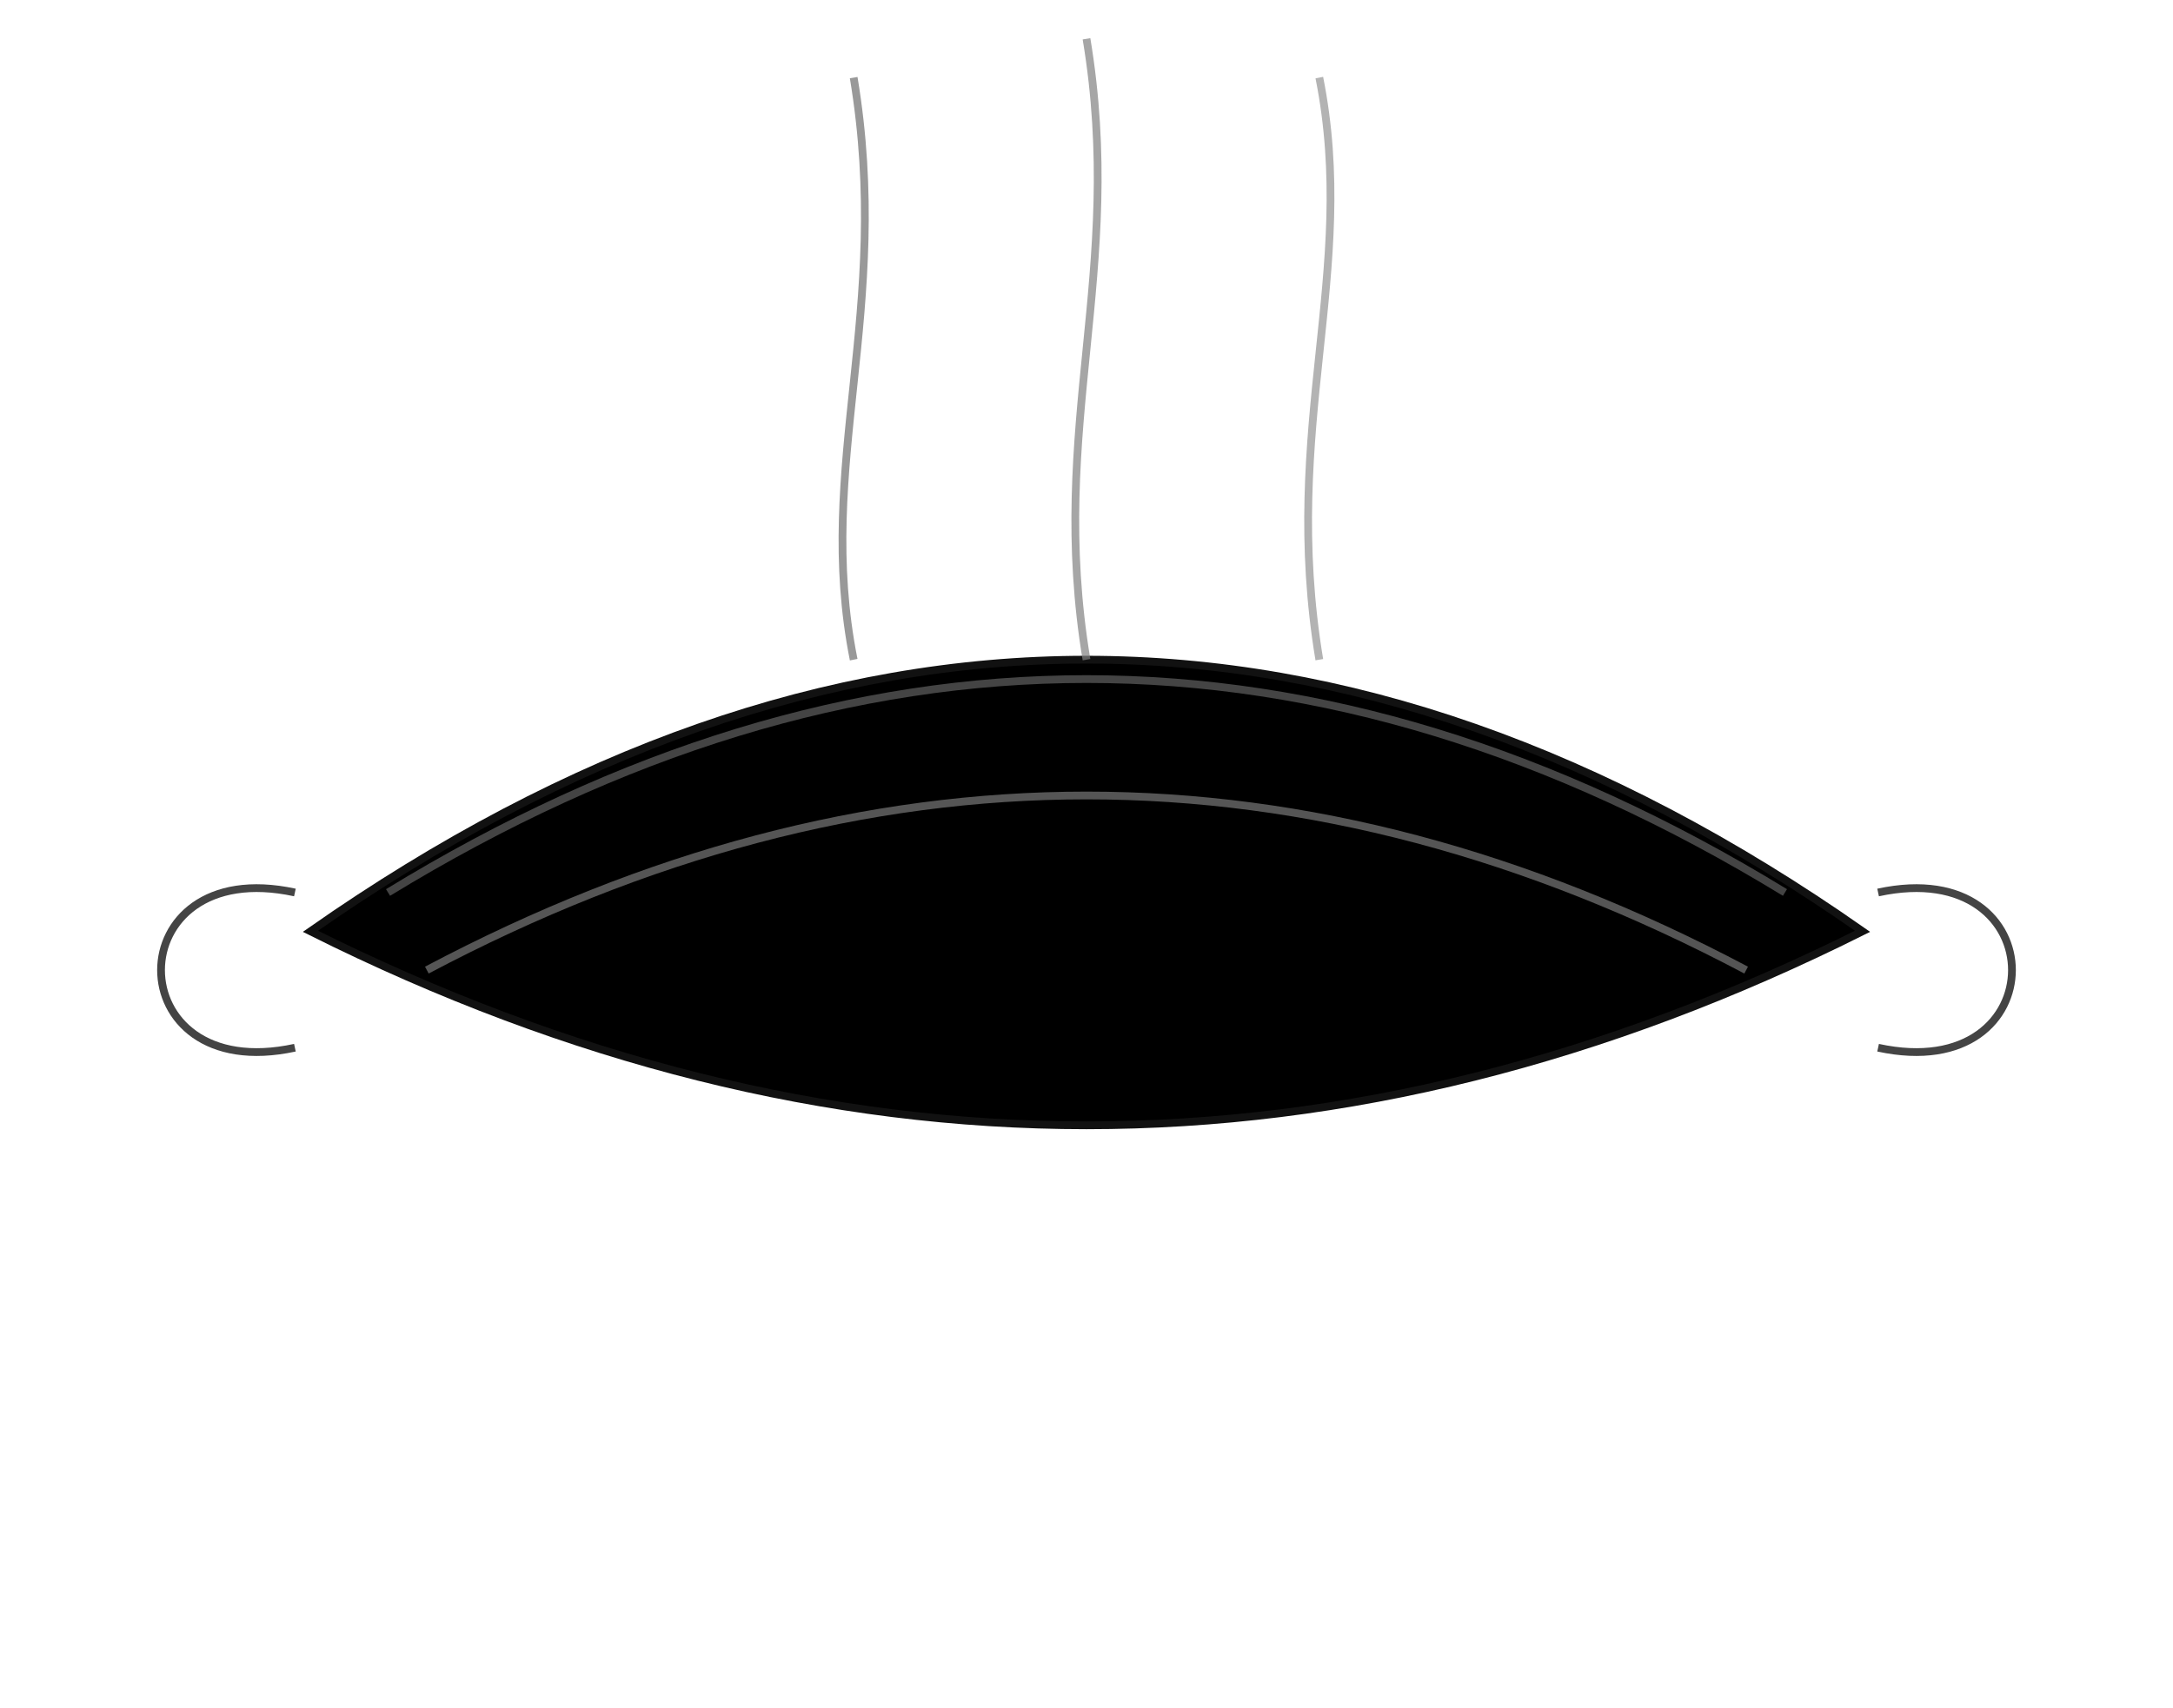
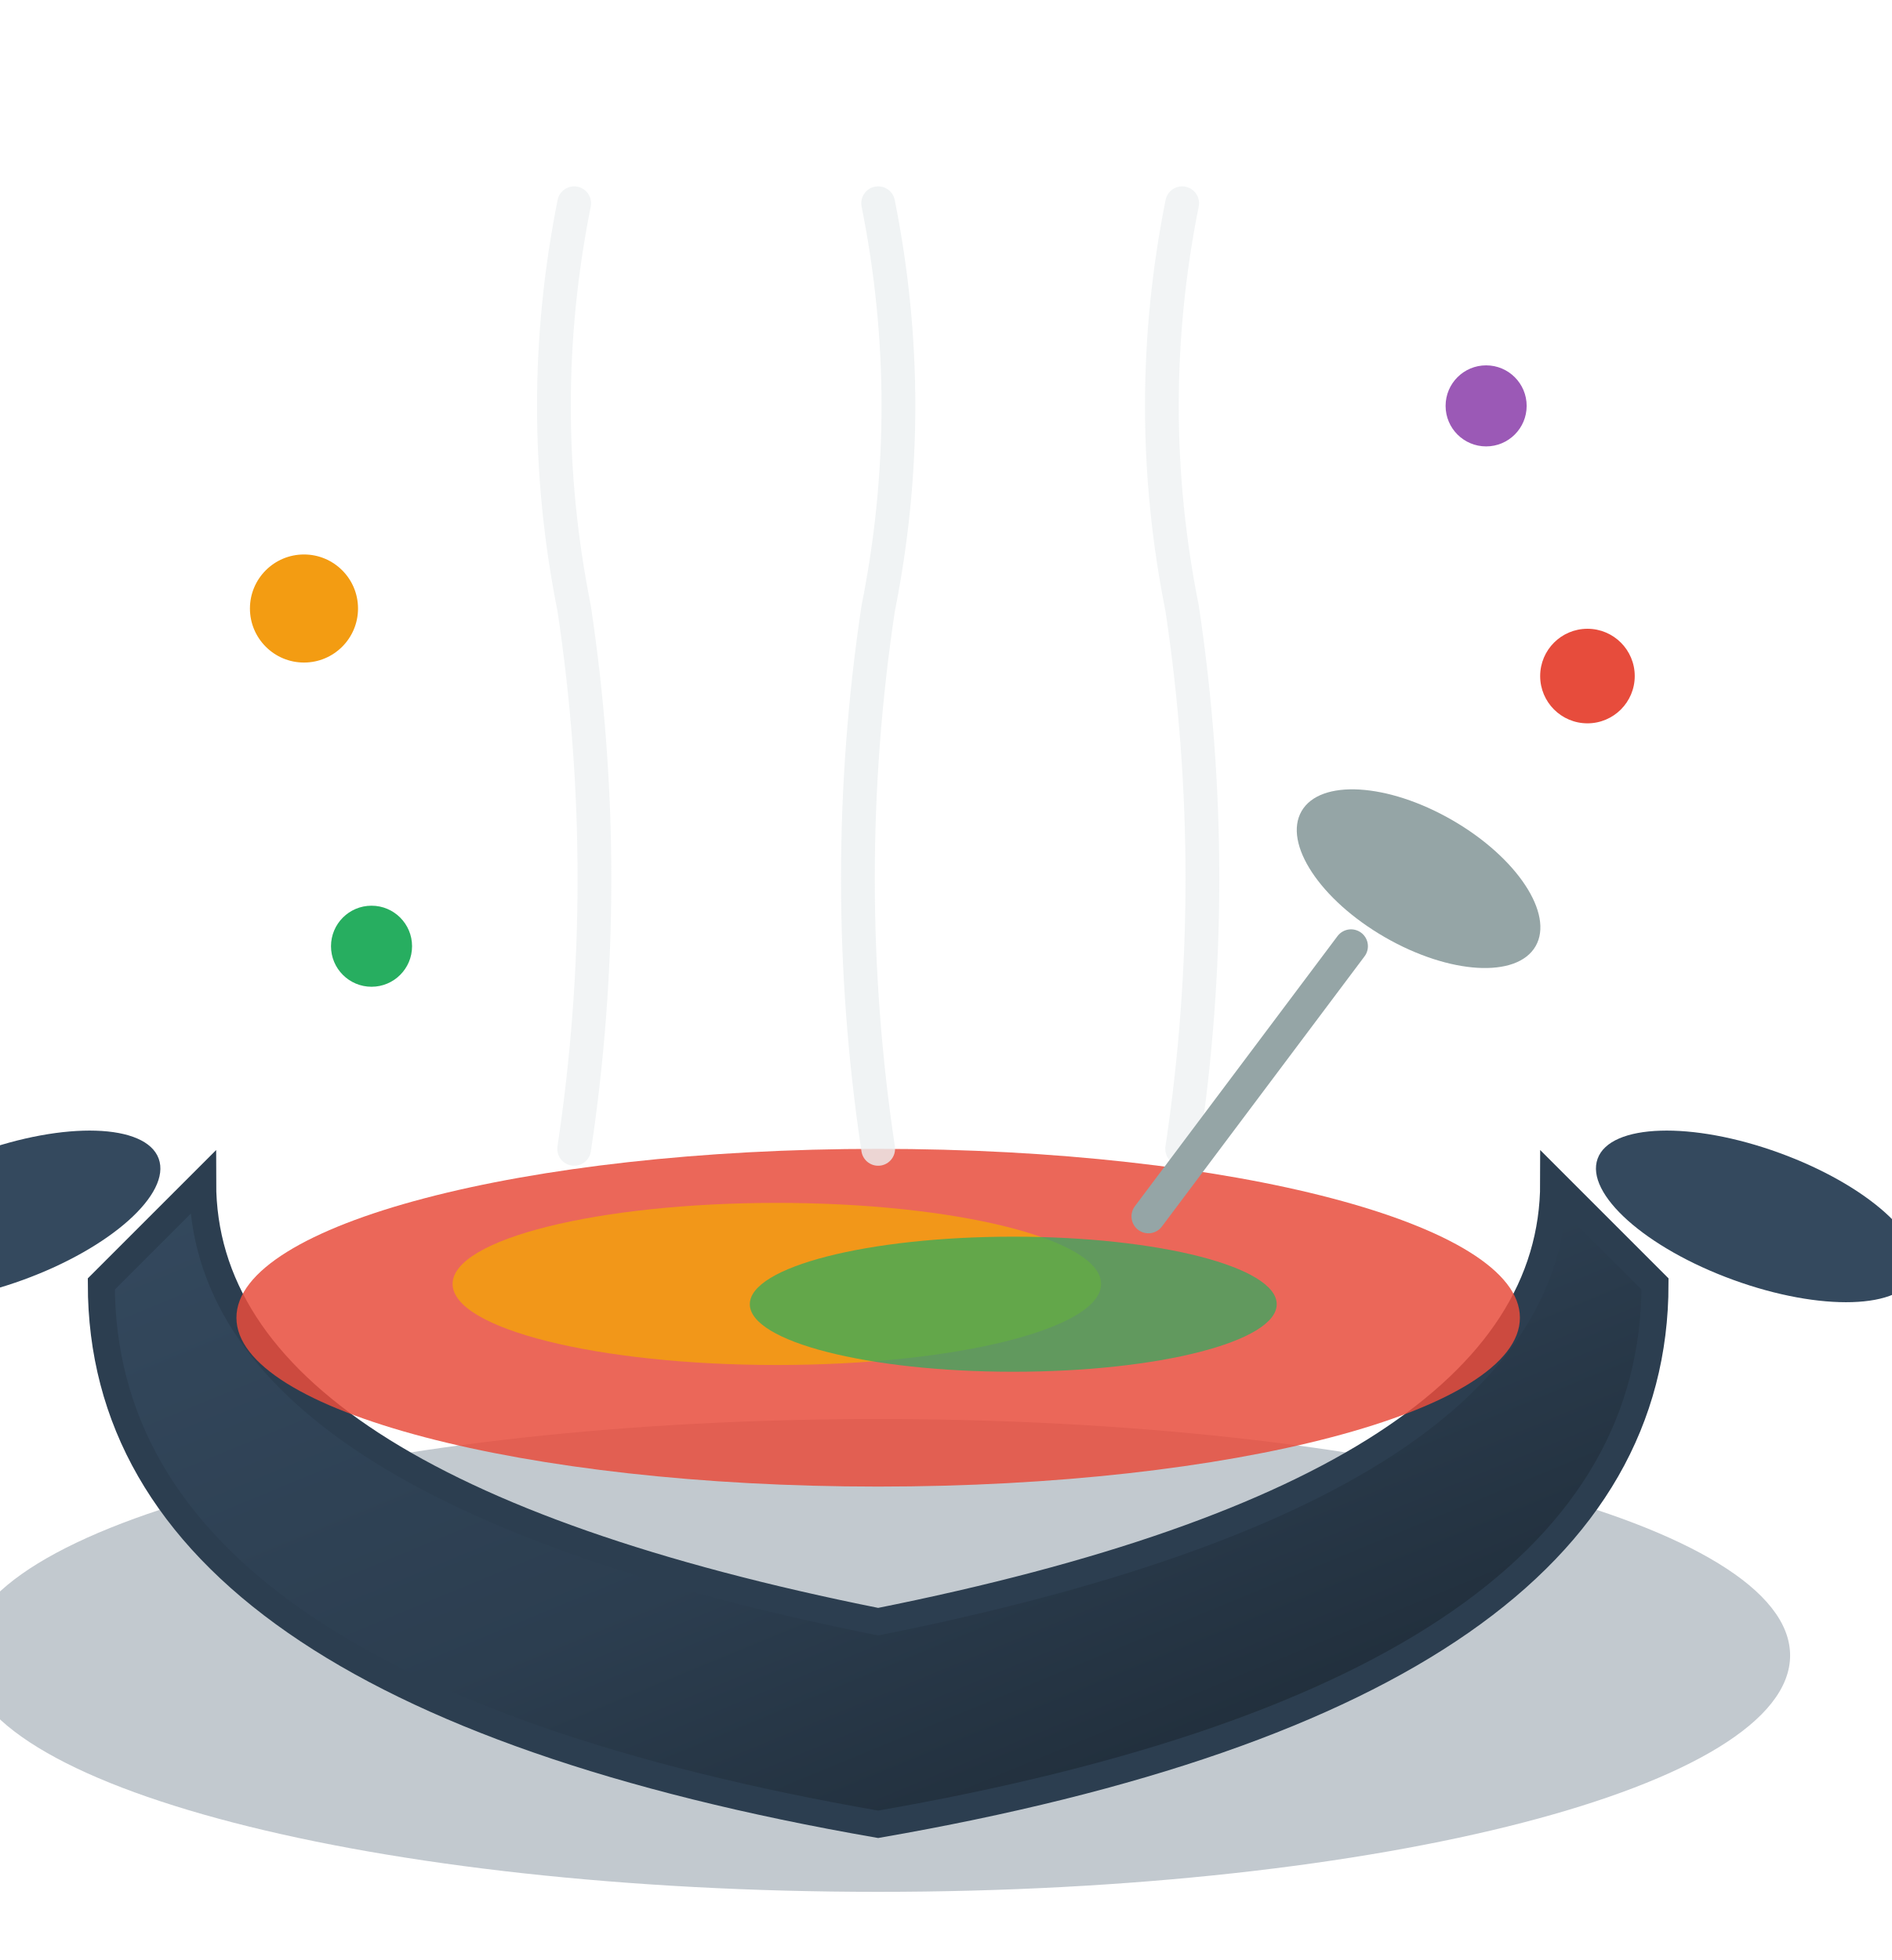
- <svg xmlns="http://www.w3.org/2000/svg" viewBox="0 0 280 220" width="280" height="220">
+ <svg xmlns="http://www.w3.org/2000/svg" viewBox="45 40 280 230" width="550" height="570">
  <defs>
-           {/* Gradient for kadhai */}
-           <linearGradient id="kadhaiGrad" x1="0" y1="0" x2="1" y2="1">
-       <stop offset="0%" stopColor="#666" />
-       <stop offset="100%" stopColor="#222" />
+     <linearGradient id="kadhaiGradient" x1="0%" y1="0%" x2="100%" y2="100%">
+       <stop offset="0%" style="stop-color:#34495e;stop-opacity:1" />
+       <stop offset="50%" style="stop-color:#2c3e50;stop-opacity:1" />
+       <stop offset="100%" style="stop-color:#1a252f;stop-opacity:1" />
    </linearGradient>
- 
-           {/* Gradient for text */}
-           <linearGradient id="textGrad" x1="0" y1="0" x2="1" y2="0">
-       <stop offset="0%" stopColor="#ff8800" />
-       <stop offset="100%" stopColor="#e62e00" />
-     </linearGradient>
+     <style>
+         .kadhai-steam {
+           animation: steam 2s ease-in-out infinite;
+         }
+         @keyframes steam {
+           0%,100% { opacity: 0.6; transform: translateY(0px); }
+           50% { opacity: 0.9; transform: translateY(-8px); }
+         }
+       </style>
  </defs>
- 
-         {/* Kadhai Bowl (curvy) */}
-         <path d="M40 120 Q140 50 240 120 Q140 170 40 120 Z" fill="url(#kadhaiGrad)" stroke="#111" strokeWidth="2" />
- 
-         {/* Decorative inner line art */}
-         <path d="M50 115 Q140 60 230 115" fill="none" stroke="#444" strokeWidth="1.5" />
-   <path d="M55 125 Q140 80 225 125" fill="none" stroke="#555" strokeWidth="1" />
- 
-         {/* Handles with traditional curve */}
-         <path d="M38 115 C15 110, 15 140, 38 135" fill="none" stroke="#444" strokeWidth="5" strokeLinecap="round" />
-   <path d="M242 115 C265 110, 265 140, 242 135" fill="none" stroke="#444" strokeWidth="5" strokeLinecap="round" />
- 
-         {/* Rising smoke */}
-         <path d="M110 85 C105 60, 115 40, 110 10" fill="none" stroke="gray" strokeWidth="2.5" strokeLinecap="round" opacity="0.8" />
-   <path d="M140 85 C135 55, 145 35, 140 5" fill="none" stroke="gray" strokeWidth="2.5" strokeLinecap="round" opacity="0.7" />
-   <path d="M170 85 C165 55, 175 35, 170 10" fill="none" stroke="gray" strokeWidth="2.5" strokeLinecap="round" opacity="0.6" />
- 
-         {/* Logo Text inside the Kadhai */}
-         <text x="140" y="135" textAnchor="middle" fontFamily="Georgia, serif" fontSize="22" fontWeight="bold" fill="url(#textGrad)">
-           TheRecipes
-         </text>
+   <ellipse cx="175" cy="255" rx="135" ry="35" fill="#34495e" opacity="0.3" />
+   <path d="M60 200 Q60 260 175 280 Q290 260 290 200 L275 185 Q275 230 175 250 Q75 230 75 185 Z" fill="url(#kadhaiGradient)" stroke="#2c3e50" stroke-width="4" />
+   <ellipse cx="45" cy="190" rx="25" ry="10" fill="#34495e" transform="rotate(-20 45 190)" />
+   <ellipse cx="305" cy="190" rx="25" ry="10" fill="#34495e" transform="rotate(20 305 190)" />
+   <ellipse cx="175" cy="205" rx="95" ry="25" fill="#e74c3c" opacity="0.85" />
+   <ellipse cx="160" cy="200" rx="48" ry="12" fill="#f39c12" opacity="0.9" />
+   <ellipse cx="195" cy="203" rx="39" ry="10" fill="#27ae60" opacity="0.7" />
+   <g class="kadhai-steam">
+     <path d="M130 180 Q136 140 130 100 Q124 70 130 40" stroke="#ecf0f1" stroke-width="5" fill="none" stroke-linecap="round" opacity="0.7" />
+     <path d="M175 180 Q169 140 175 100 Q181 70 175 40" stroke="#ecf0f1" stroke-width="5" fill="none" stroke-linecap="round" opacity="0.8" />
+     <path d="M220 180 Q226 140 220 100 Q214 70 220 40" stroke="#ecf0f1" stroke-width="5" fill="none" stroke-linecap="round" opacity="0.7" />
+   </g>
+   <ellipse cx="255" cy="140" rx="20" ry="10" fill="#95a5a6" transform="rotate(30 255 140)" />
+   <line x1="245" y1="150" x2="215" y2="190" stroke="#95a5a6" stroke-width="5" stroke-linecap="round" />
+   <circle cx="90" cy="100" r="8" fill="#f39c12" />
+   <circle cx="280" cy="110" r="7" fill="#e74c3c" />
+   <circle cx="100" cy="150" r="6" fill="#27ae60" />
+   <circle cx="265" cy="70" r="6" fill="#9b59b6" />
</svg>
